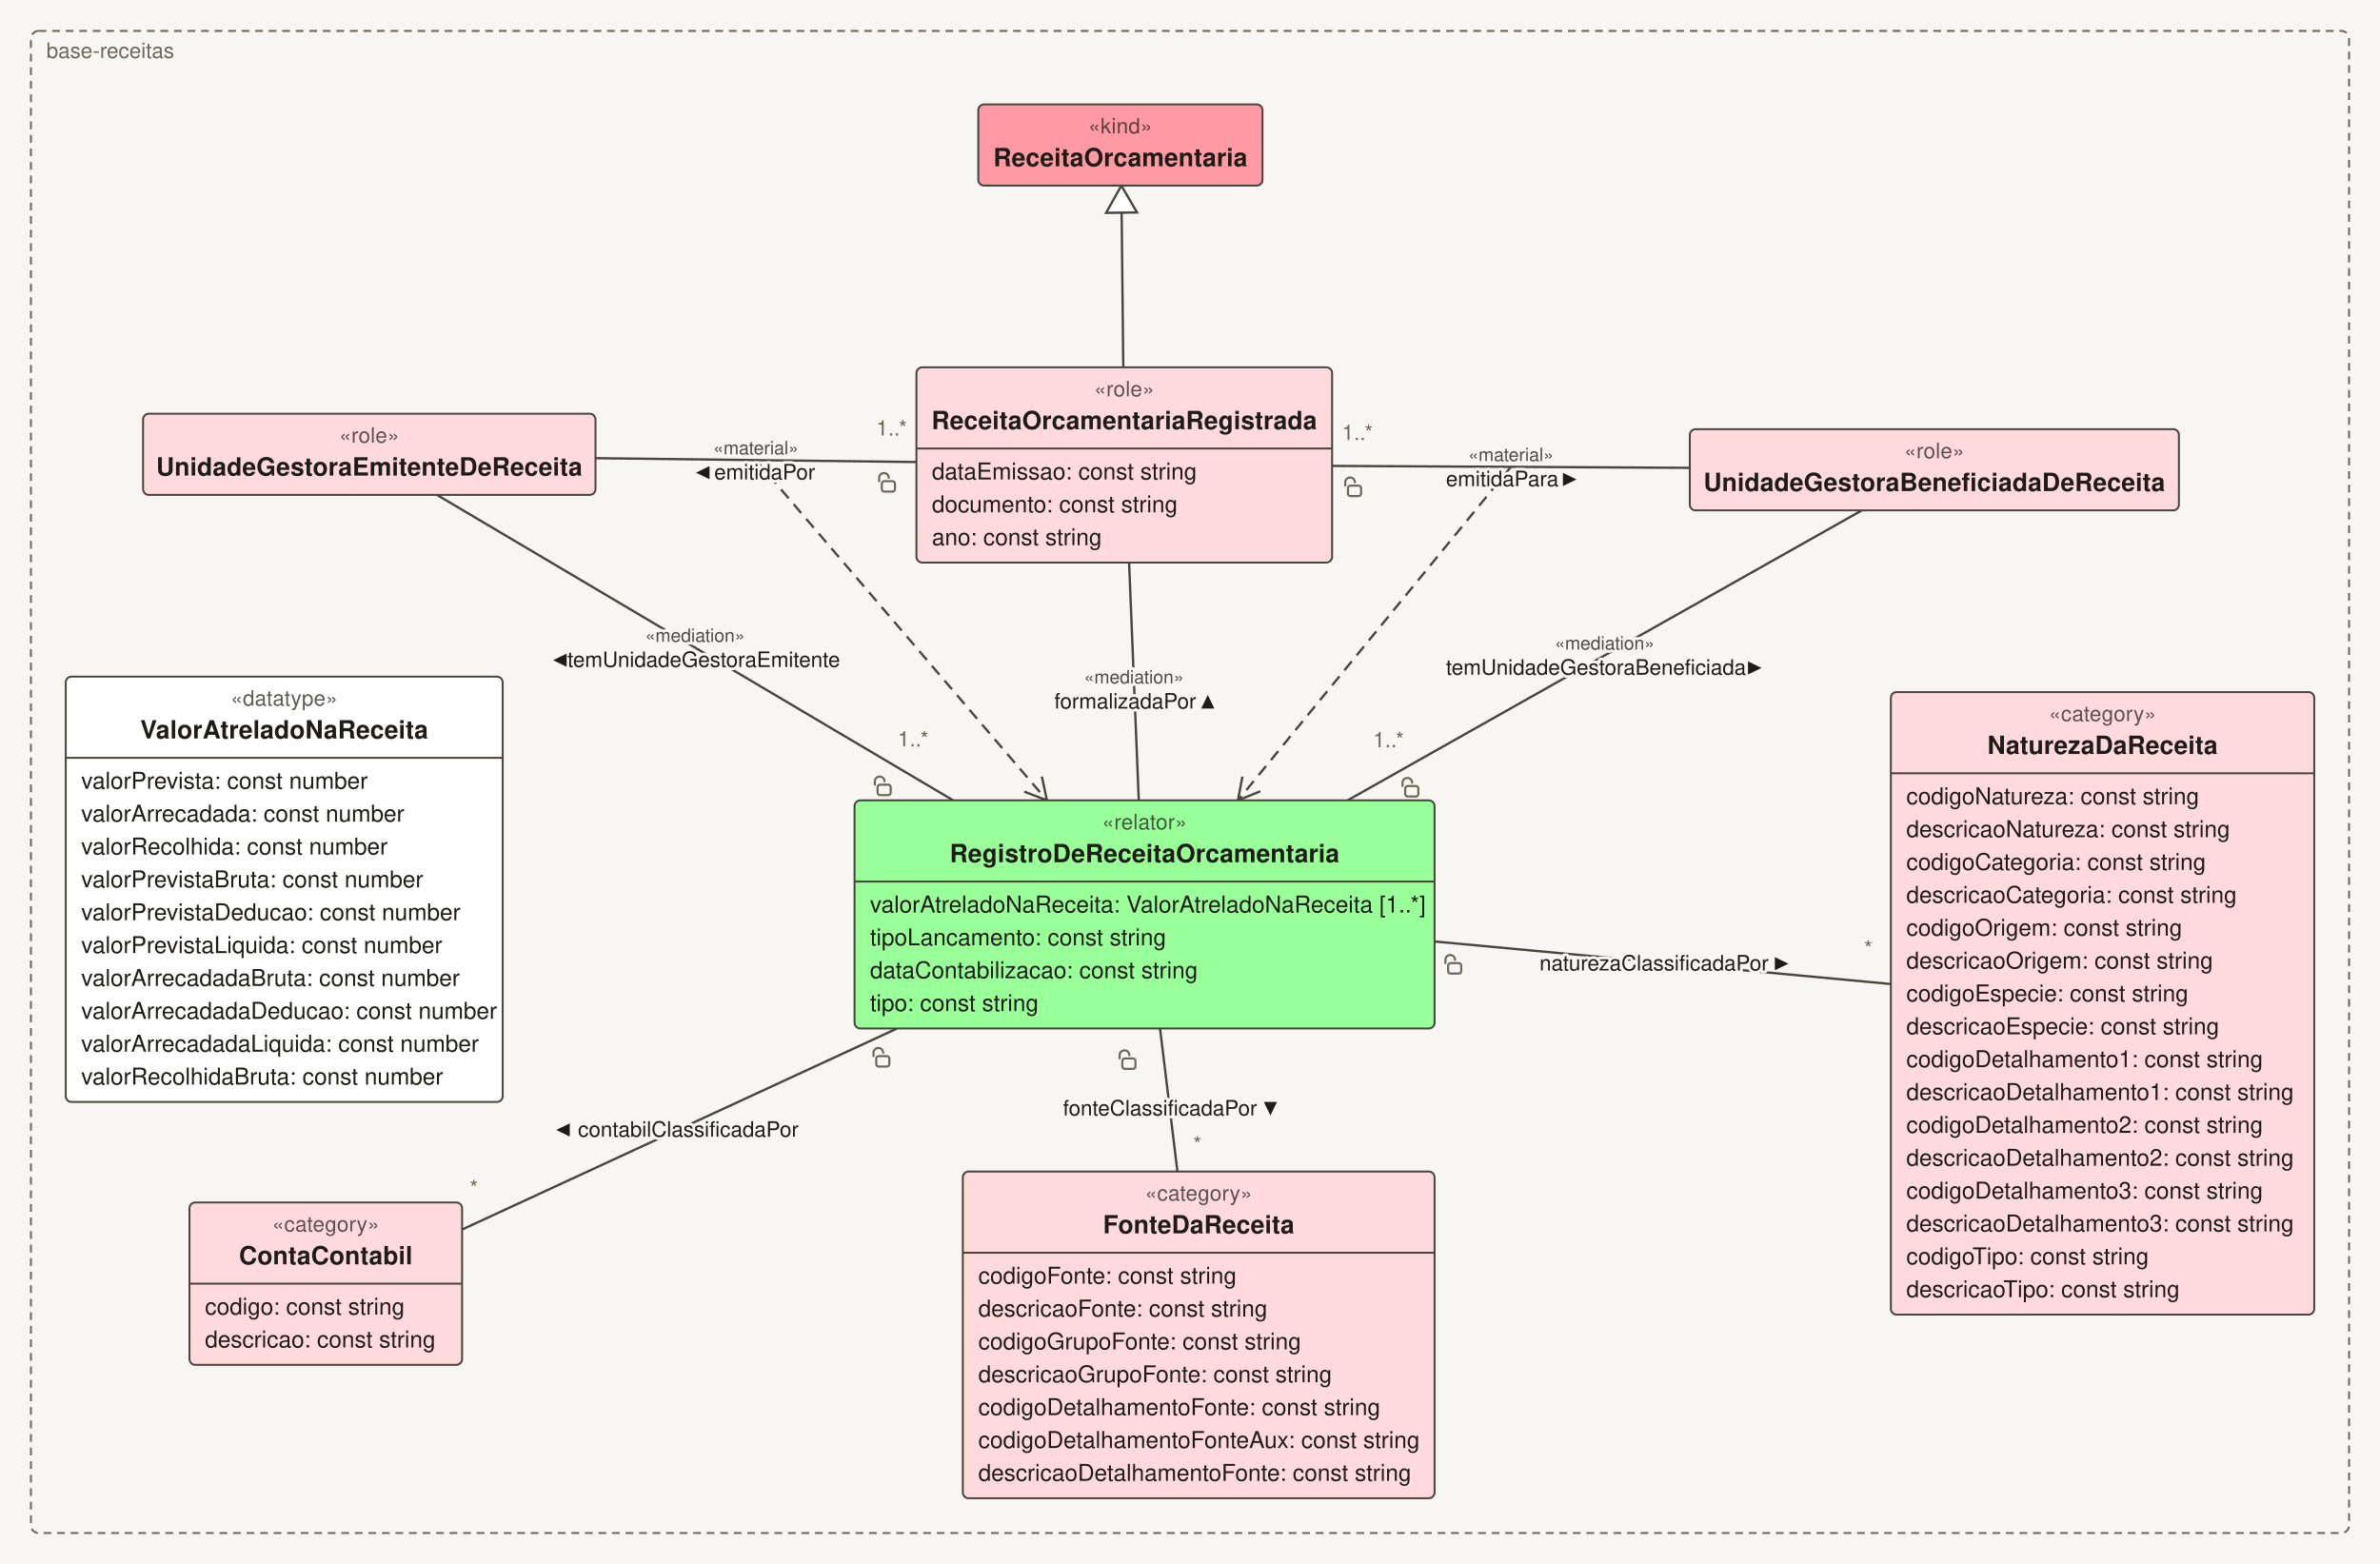
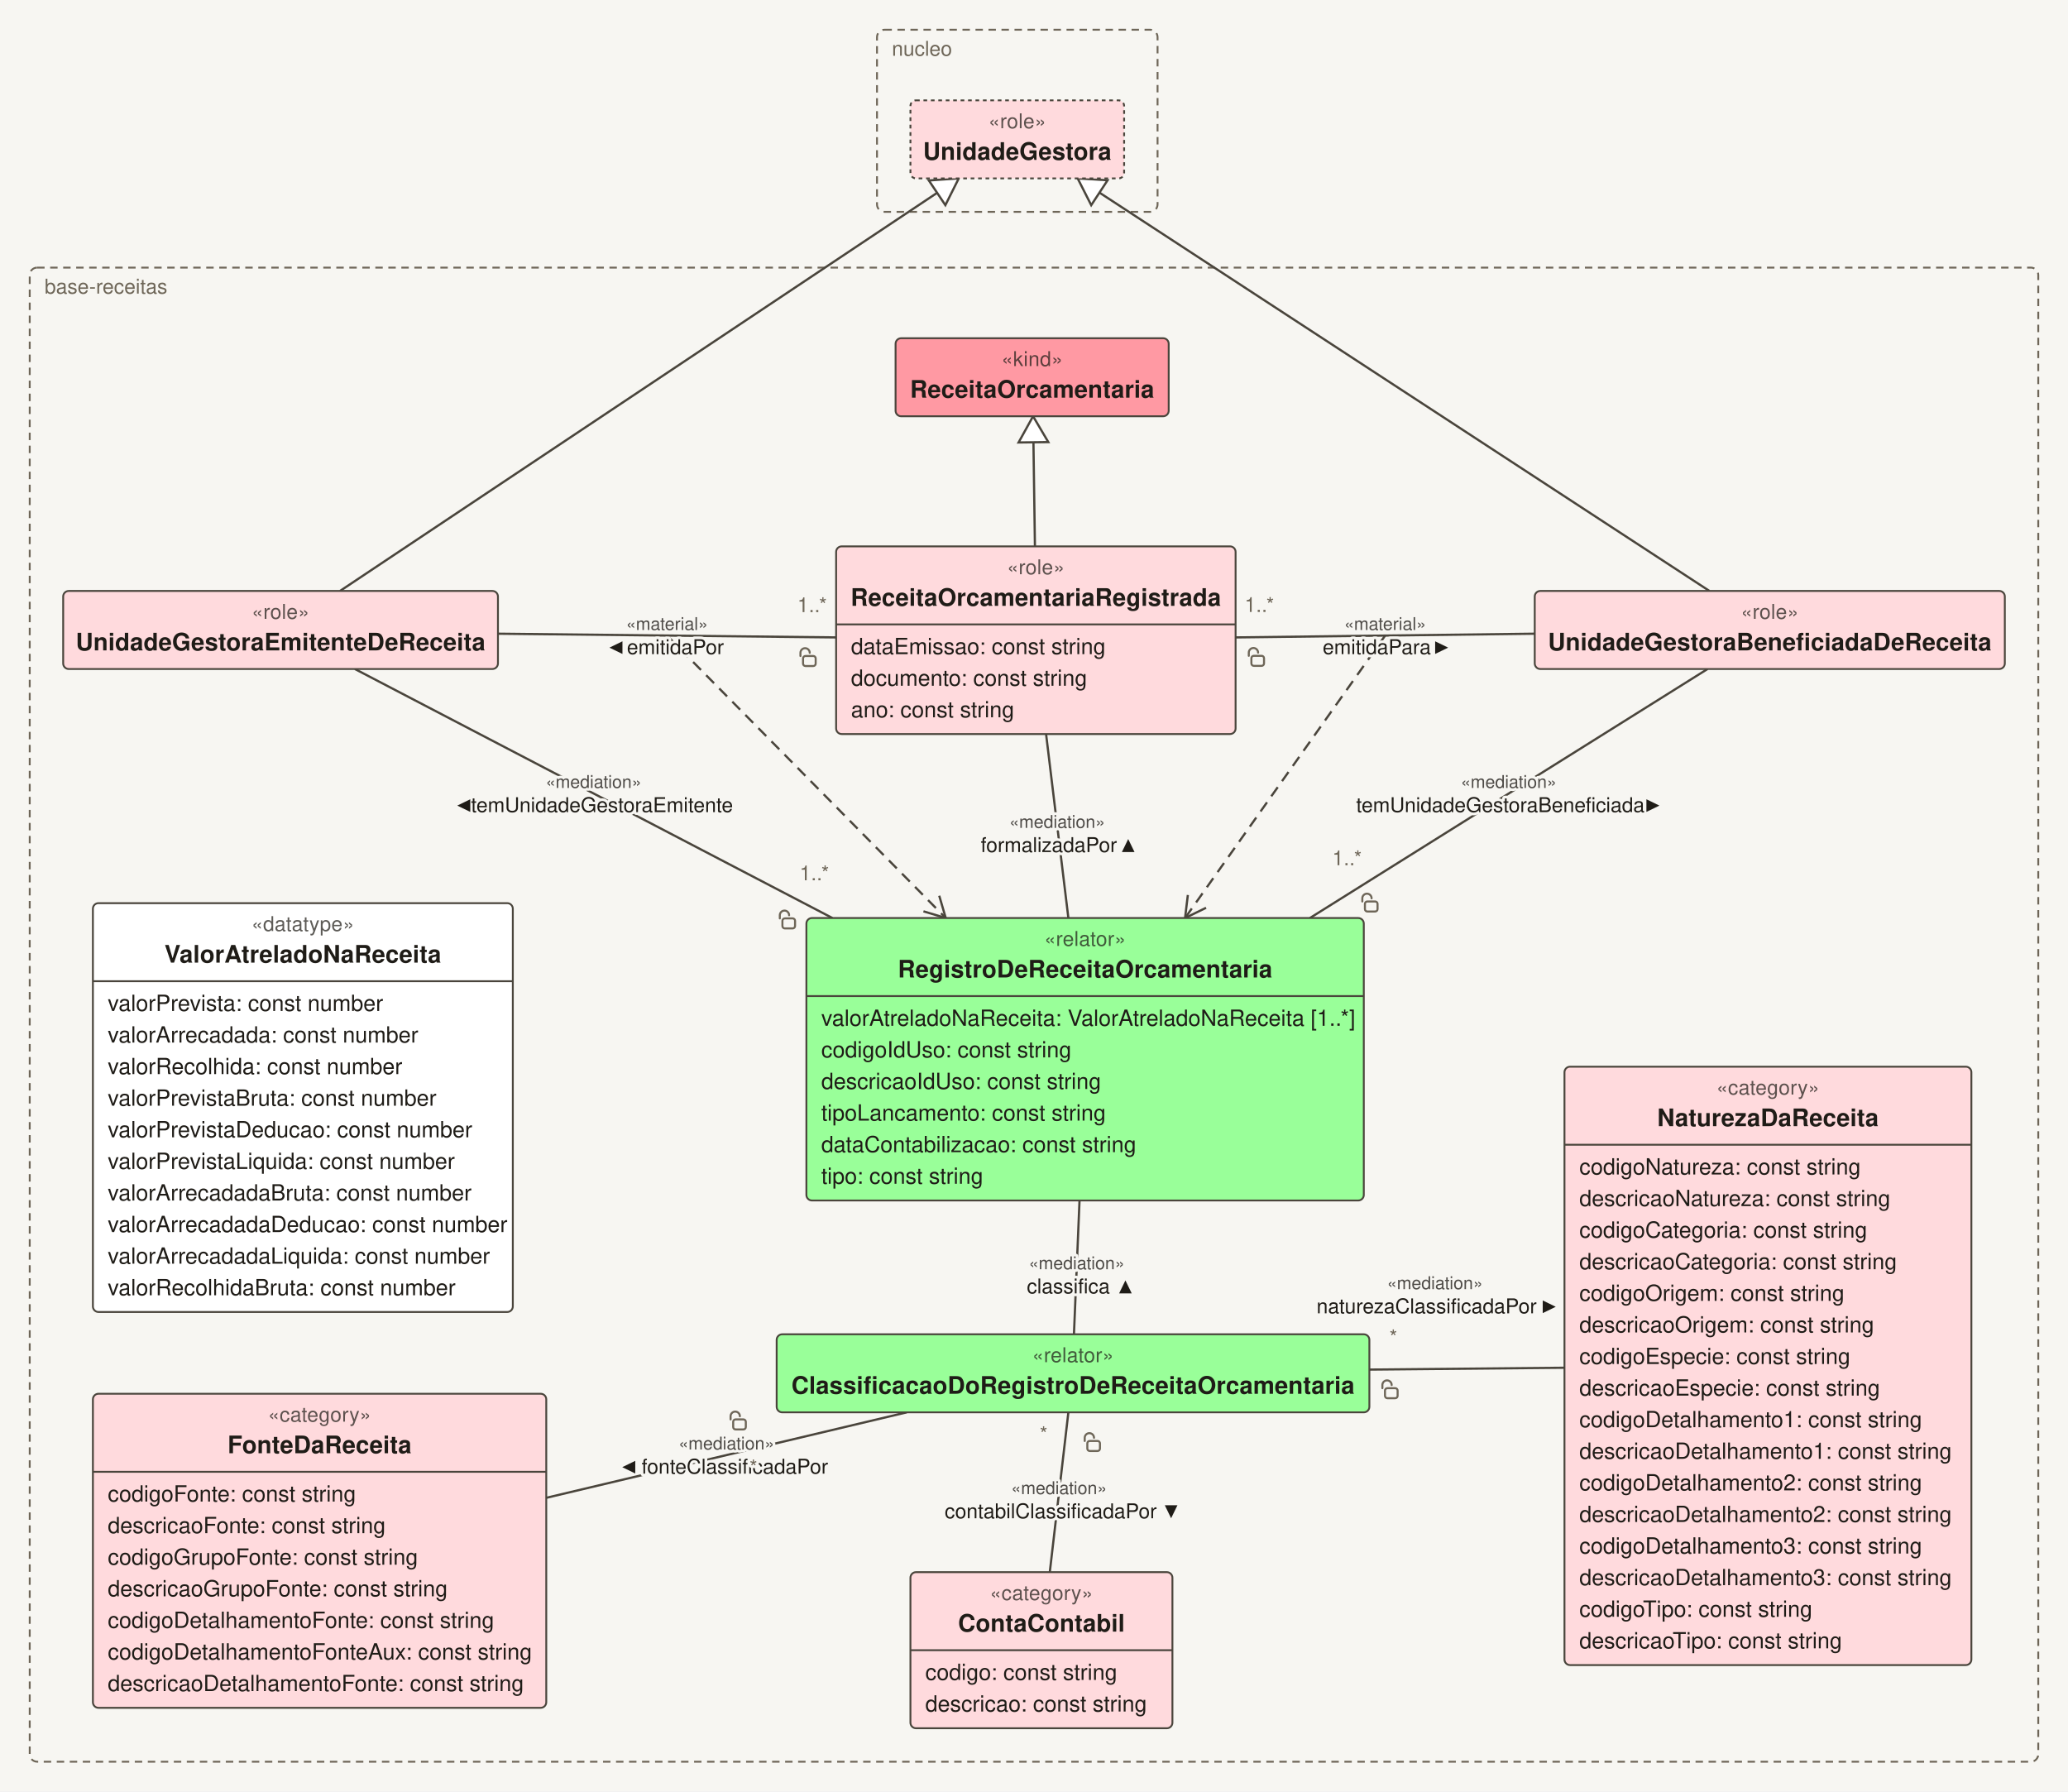
- <svg xmlns="http://www.w3.org/2000/svg" viewBox="1086 394 1231 809" width="1231" height="809">
+ <svg xmlns="http://www.w3.org/2000/svg" viewBox="1126 266 1113 964" width="1113" height="964">
  <style>
/* Everything that is text, before anything specialises it. The label layer sits
   above the boxes and outside every other group, so a rule that reached labels
   through their edge stopped reaching them the day they were lifted out of it --
   and an SVG with no font-family on a text element falls back to a 16px serif.
   Stated once at the top, no layer can lose it again. */
text {
    font-family: "Helvetica Neue", Helvetica, Arial, "Liberation Sans", sans-serif;
    font-stretch: normal;
    font-size: 11px;
    fill: #1f1c17;
    font-variant-numeric: tabular-nums;
}

.tv-node rect { stroke: #4a453c; stroke-width: 1; }
.tv-node text { fill: #1f1c17; }
.tv-name { font-weight: 600; font-size: 13px; letter-spacing: 0.005em; }
.tv-legend text { font-size: 13px; fill: #1f1c17; }
.tv-stereotype { font-size: 11px; fill-opacity: 0.72; letter-spacing: 0.01em; }
.tv-attribute { font-size: 12px; }
.tv-edge path { fill: none; stroke: #4a453c; stroke-width: 1.2; }
.tv-end { fill: #6e6658; }
/* No letter-spacing on a label drawn with a halo: WebKit places letter-spaced
   SVG text glyph by glyph and then draws no halo, so in Safari, and in an
   exported SVG opened in Preview, the line ran through the label and its
   letters came out uneven. Chromium and Firefox never showed it. */
.tv-edge-stereotype { font-size: 9.5px; fill-opacity: 0.78; }
.tv-marker { fill: #ffffff; stroke: #4a453c; stroke-width: 1.2; }
.tv-arrow { fill: none; stroke: #4a453c; stroke-width: 1.2; }
.tv-reading { fill: #1f1c17; stroke: none; }
.tv-lock { fill: none; stroke: #6e6658; stroke-width: 1.1; stroke-linecap: round; }
.tv-lock rect { fill: #f7f6f2; }
.tv-group rect { fill: none; stroke: #6e6658; stroke-dasharray: 4 3; }
.tv-group text { font-size: 11px; fill: #6e6658; }
.tv-ontology rect { fill: none; stroke: #4a453c; stroke-width: 1.2; stroke-dasharray: none; }
.tv-ontology text { font-weight: 600; font-size: 13px; fill: #1f1c17; }
.tv-location { font-size: 12px; fill-opacity: 0.72; }
.tv-selected rect { stroke: #1f5c5c; stroke-width: 2.5; }
/* The second selector is for a leg of a shared tree, which carries its own id
   and so is chosen as itself rather than through a group around it. */
.tv-selected path, path.tv-selected { stroke: #1f5c5c; stroke-width: 2.2; }
.tv-unresolved rect { stroke-dasharray: 5 3; }
.tv-external rect { stroke-dasharray: 2 2; }
</style>
-   <rect x="1086" y="394" width="1231" height="809" fill="#f7f6f2" />
+   <rect x="1126" y="266" width="1113" height="964" fill="#f7f6f2" />
  <g class="tv-group" data-group="pkg:base-receitas">
-     <rect x="1102" y="410" width="1199" height="777" rx="4" />
-     <text x="1110" y="424">base-receitas</text>
+     <rect x="1142" y="410" width="1081" height="804" rx="4" />
+     <text x="1150" y="424">base-receitas</text>
+   </g>
+   <g class="tv-group" data-group="pkg:nucleo">
+     <rect x="1598" y="282" width="151" height="98" rx="4" />
+     <text x="1606" y="296">nucleo</text>
+   </g>
+   <g class="tv-edge" data-edge="gen:base-receitas::UnidadeGestoraEmitenteDeReceita-&gt;nucleo::UnidadeGestora">
+     <path d="M 1309 584 L 1642 362" />
+     <polygon class="tv-marker" points="1642,362 1625.9,363.1 1634.8,376.4" />
+   </g>
+   <g class="tv-edge" data-edge="gen:base-receitas::UnidadeGestoraBeneficiadaDeReceita-&gt;nucleo::UnidadeGestora">
+     <path d="M 2046 584 L 1706 362" />
+     <polygon class="tv-marker" points="1706,362 1713.3,376.4 1722.1,363" />
  </g>
  <g class="tv-edge" data-edge="gen:base-receitas::ReceitaOrcamentariaRegistrada-&gt;base-receitas::ReceitaOrcamentaria">
-     <path d="M 1667 584 L 1666 490" />
-     <polygon class="tv-marker" points="1666,490 1658.1,504.1 1674.1,503.9" />
+     <path d="M 1683 560 L 1682 490" />
+     <polygon class="tv-marker" points="1682,490 1674.2,504.1 1690.2,503.9" />
  </g>
  <g class="tv-edge" data-edge="rel:base-receitas::ReceitaOrcamentariaRegistrada-&gt;base-receitas::UnidadeGestoraBeneficiadaDeReceita:material:emitidaPara">
-     <path d="M 1775 635 L 1960 636" />
+     <path d="M 1791 609 L 1952 607" />
  </g>
  <g class="tv-edge" data-edge="rel:base-receitas::ReceitaOrcamentariaRegistrada-&gt;base-receitas::UnidadeGestoraEmitenteDeReceita:material:emitidaPor">
-     <path d="M 1560 633 L 1394 631" />
+     <path d="M 1576 609 L 1394 607" />
  </g>
  <g class="tv-edge" data-edge="rel:base-receitas::RegistroDeReceitaOrcamentaria-&gt;base-receitas::ReceitaOrcamentariaRegistrada:mediation:formalizadaPor">
-     <path d="M 1675 808 L 1670 685" />
+     <path d="M 1701 760 L 1689 661" />
  </g>
  <g class="tv-edge" data-edge="rel:base-receitas::RegistroDeReceitaOrcamentaria-&gt;base-receitas::UnidadeGestoraEmitenteDeReceita:mediation:temUnidadeGestoraEmitente">
-     <path d="M 1579 808 L 1312 650" />
+     <path d="M 1574 760 L 1317 626" />
  </g>
  <g class="tv-edge" data-edge="rel:base-receitas::RegistroDeReceitaOrcamentaria-&gt;base-receitas::UnidadeGestoraBeneficiadaDeReceita:mediation:temUnidadeGestoraBeneficiada">
-     <path d="M 1783 808 L 2049 658" />
-   </g>
-   <g class="tv-edge" data-edge="rel:base-receitas::RegistroDeReceitaOrcamentaria-&gt;base-receitas::NaturezaDaReceita::naturezaClassificadaPor">
-     <path d="M 1828 881 L 2064 903" />
-   </g>
-   <g class="tv-edge" data-edge="rel:base-receitas::RegistroDeReceitaOrcamentaria-&gt;base-receitas::FonteDaReceita::fonteClassificadaPor">
-     <path d="M 1686 926 L 1695 1000" />
-   </g>
-   <g class="tv-edge" data-edge="rel:base-receitas::RegistroDeReceitaOrcamentaria-&gt;base-receitas::ContaContabil::contabilClassificadaPor">
-     <path d="M 1550 926 L 1325 1030" />
+     <path d="M 1831 760 L 2045 626" />
+   </g>
+   <g class="tv-edge" data-edge="rel:base-receitas::ClassificacaoDoRegistroDeReceitaOrcamentaria-&gt;base-receitas::RegistroDeReceitaOrcamentaria:mediation:classifica">
+     <path d="M 1704 984 L 1707 912" />
+   </g>
+   <g class="tv-edge" data-edge="rel:base-receitas::ClassificacaoDoRegistroDeReceitaOrcamentaria-&gt;base-receitas::NaturezaDaReceita:mediation:naturezaClassificadaPor">
+     <path d="M 1863 1003 L 1968 1002" />
+   </g>
+   <g class="tv-edge" data-edge="rel:base-receitas::ClassificacaoDoRegistroDeReceitaOrcamentaria-&gt;base-receitas::FonteDaReceita:mediation:fonteClassificadaPor">
+     <path d="M 1614 1026 L 1420 1072" />
+   </g>
+   <g class="tv-edge" data-edge="rel:base-receitas::ClassificacaoDoRegistroDeReceitaOrcamentaria-&gt;base-receitas::ContaContabil:mediation:contabilClassificadaPor">
+     <path d="M 1701 1026 L 1691 1112" />
  </g>
  <g class="tv-edge tv-derivation" data-derivation="rel:base-receitas::ReceitaOrcamentariaRegistrada-&gt;base-receitas::UnidadeGestoraBeneficiadaDeReceita:material:emitidaPara" data-supplier="base-receitas::RegistroDeReceitaOrcamentaria">
-     <path d="M 1867.5 635.5 L 1726.3 808" stroke-dasharray="6 4" />
-     <path class="tv-arrow" d="M 1737.9 803.3 L 1726.3 808 L 1728.6 795.7" />
+     <path d="M 1871.5 608 L 1763.8 760" stroke-dasharray="6 4" />
+     <path class="tv-arrow" d="M 1775.1 754.5 L 1763.8 760 L 1765.3 747.6" />
  </g>
  <g class="tv-edge tv-derivation" data-derivation="rel:base-receitas::ReceitaOrcamentariaRegistrada-&gt;base-receitas::UnidadeGestoraEmitenteDeReceita:material:emitidaPor" data-supplier="base-receitas::RegistroDeReceitaOrcamentaria">
-     <path d="M 1477 632 L 1627.5 808" stroke-dasharray="6 4" />
-     <path class="tv-arrow" d="M 1624.9 795.7 L 1627.5 808 L 1615.8 803.5" />
+     <path d="M 1485 608 L 1635 760" stroke-dasharray="6 4" />
+     <path class="tv-arrow" d="M 1631.5 748 L 1635 760 L 1623 756.4" />
  </g>
  <g class="tv-node" data-node="base-receitas::NaturezaDaReceita">
-     <rect x="2064" y="752" width="219" height="322" rx="3" fill="#FFDADD" />
-     <text class="tv-stereotype" x="2173.5" y="767" text-anchor="middle">«category»</text>
-     <text class="tv-name" x="2173.5" y="784" text-anchor="middle">NaturezaDaReceita</text>
-     <line x1="2064" y1="794" x2="2283" y2="794" stroke="#4a453c" stroke-width="1" />
-     <text class="tv-attribute" x="2072" y="810">codigoNatureza: const string</text>
-     <text class="tv-attribute" x="2072" y="827">descricaoNatureza: const string</text>
-     <text class="tv-attribute" x="2072" y="844">codigoCategoria: const string</text>
-     <text class="tv-attribute" x="2072" y="861">descricaoCategoria: const string</text>
-     <text class="tv-attribute" x="2072" y="878">codigoOrigem: const string</text>
-     <text class="tv-attribute" x="2072" y="895">descricaoOrigem: const string</text>
-     <text class="tv-attribute" x="2072" y="912">codigoEspecie: const string</text>
-     <text class="tv-attribute" x="2072" y="929">descricaoEspecie: const string</text>
-     <text class="tv-attribute" x="2072" y="946">codigoDetalhamento1: const string</text>
-     <text class="tv-attribute" x="2072" y="963">descricaoDetalhamento1: const string</text>
-     <text class="tv-attribute" x="2072" y="980">codigoDetalhamento2: const string</text>
-     <text class="tv-attribute" x="2072" y="997">descricaoDetalhamento2: const string</text>
-     <text class="tv-attribute" x="2072" y="1014">codigoDetalhamento3: const string</text>
-     <text class="tv-attribute" x="2072" y="1031">descricaoDetalhamento3: const string</text>
-     <text class="tv-attribute" x="2072" y="1048">codigoTipo: const string</text>
-     <text class="tv-attribute" x="2072" y="1065">descricaoTipo: const string</text>
+     <rect x="1968" y="840" width="219" height="322" rx="3" fill="#FFDADD" />
+     <text class="tv-stereotype" x="2077.5" y="855" text-anchor="middle">«category»</text>
+     <text class="tv-name" x="2077.5" y="872" text-anchor="middle">NaturezaDaReceita</text>
+     <line x1="1968" y1="882" x2="2187" y2="882" stroke="#4a453c" stroke-width="1" />
+     <text class="tv-attribute" x="1976" y="898">codigoNatureza: const string</text>
+     <text class="tv-attribute" x="1976" y="915">descricaoNatureza: const string</text>
+     <text class="tv-attribute" x="1976" y="932">codigoCategoria: const string</text>
+     <text class="tv-attribute" x="1976" y="949">descricaoCategoria: const string</text>
+     <text class="tv-attribute" x="1976" y="966">codigoOrigem: const string</text>
+     <text class="tv-attribute" x="1976" y="983">descricaoOrigem: const string</text>
+     <text class="tv-attribute" x="1976" y="1000">codigoEspecie: const string</text>
+     <text class="tv-attribute" x="1976" y="1017">descricaoEspecie: const string</text>
+     <text class="tv-attribute" x="1976" y="1034">codigoDetalhamento1: const string</text>
+     <text class="tv-attribute" x="1976" y="1051">descricaoDetalhamento1: const string</text>
+     <text class="tv-attribute" x="1976" y="1068">codigoDetalhamento2: const string</text>
+     <text class="tv-attribute" x="1976" y="1085">descricaoDetalhamento2: const string</text>
+     <text class="tv-attribute" x="1976" y="1102">codigoDetalhamento3: const string</text>
+     <text class="tv-attribute" x="1976" y="1119">descricaoDetalhamento3: const string</text>
+     <text class="tv-attribute" x="1976" y="1136">codigoTipo: const string</text>
+     <text class="tv-attribute" x="1976" y="1153">descricaoTipo: const string</text>
  </g>
  <g class="tv-node" data-node="base-receitas::FonteDaReceita">
-     <rect x="1584" y="1000" width="244" height="169" rx="3" fill="#FFDADD" />
-     <text class="tv-stereotype" x="1706" y="1015" text-anchor="middle">«category»</text>
-     <text class="tv-name" x="1706" y="1032" text-anchor="middle">FonteDaReceita</text>
-     <line x1="1584" y1="1042" x2="1828" y2="1042" stroke="#4a453c" stroke-width="1" />
-     <text class="tv-attribute" x="1592" y="1058">codigoFonte: const string</text>
-     <text class="tv-attribute" x="1592" y="1075">descricaoFonte: const string</text>
-     <text class="tv-attribute" x="1592" y="1092">codigoGrupoFonte: const string</text>
-     <text class="tv-attribute" x="1592" y="1109">descricaoGrupoFonte: const string</text>
-     <text class="tv-attribute" x="1592" y="1126">codigoDetalhamentoFonte: const string</text>
-     <text class="tv-attribute" x="1592" y="1143">codigoDetalhamentoFonteAux: const string</text>
-     <text class="tv-attribute" x="1592" y="1160">descricaoDetalhamentoFonte: const string</text>
+     <rect x="1176" y="1016" width="244" height="169" rx="3" fill="#FFDADD" />
+     <text class="tv-stereotype" x="1298" y="1031" text-anchor="middle">«category»</text>
+     <text class="tv-name" x="1298" y="1048" text-anchor="middle">FonteDaReceita</text>
+     <line x1="1176" y1="1058" x2="1420" y2="1058" stroke="#4a453c" stroke-width="1" />
+     <text class="tv-attribute" x="1184" y="1074">codigoFonte: const string</text>
+     <text class="tv-attribute" x="1184" y="1091">descricaoFonte: const string</text>
+     <text class="tv-attribute" x="1184" y="1108">codigoGrupoFonte: const string</text>
+     <text class="tv-attribute" x="1184" y="1125">descricaoGrupoFonte: const string</text>
+     <text class="tv-attribute" x="1184" y="1142">codigoDetalhamentoFonte: const string</text>
+     <text class="tv-attribute" x="1184" y="1159">codigoDetalhamentoFonteAux: const string</text>
+     <text class="tv-attribute" x="1184" y="1176">descricaoDetalhamentoFonte: const string</text>
  </g>
  <g class="tv-node" data-node="base-receitas::ContaContabil">
-     <rect x="1184" y="1016" width="141" height="84" rx="3" fill="#FFDADD" />
-     <text class="tv-stereotype" x="1254.5" y="1031" text-anchor="middle">«category»</text>
-     <text class="tv-name" x="1254.5" y="1048" text-anchor="middle">ContaContabil</text>
-     <line x1="1184" y1="1058" x2="1325" y2="1058" stroke="#4a453c" stroke-width="1" />
-     <text class="tv-attribute" x="1192" y="1074">codigo: const string</text>
-     <text class="tv-attribute" x="1192" y="1091">descricao: const string</text>
+     <rect x="1616" y="1112" width="141" height="84" rx="3" fill="#FFDADD" />
+     <text class="tv-stereotype" x="1686.5" y="1127" text-anchor="middle">«category»</text>
+     <text class="tv-name" x="1686.5" y="1144" text-anchor="middle">ContaContabil</text>
+     <line x1="1616" y1="1154" x2="1757" y2="1154" stroke="#4a453c" stroke-width="1" />
+     <text class="tv-attribute" x="1624" y="1170">codigo: const string</text>
+     <text class="tv-attribute" x="1624" y="1187">descricao: const string</text>
  </g>
  <g class="tv-node" data-node="base-receitas::UnidadeGestoraEmitenteDeReceita">
-     <rect x="1160" y="608" width="234" height="42" rx="3" fill="#FFDADD" />
-     <text class="tv-stereotype" x="1277" y="623" text-anchor="middle">«role»</text>
-     <text class="tv-name" x="1277" y="640" text-anchor="middle">UnidadeGestoraEmitenteDeReceita</text>
+     <rect x="1160" y="584" width="234" height="42" rx="3" fill="#FFDADD" />
+     <text class="tv-stereotype" x="1277" y="599" text-anchor="middle">«role»</text>
+     <text class="tv-name" x="1277" y="616" text-anchor="middle">UnidadeGestoraEmitenteDeReceita</text>
+   </g>
+   <g class="tv-node tv-external" data-node="nucleo::UnidadeGestora">
+     <rect x="1616" y="320" width="115" height="42" rx="3" fill="#FFDADD" />
+     <text class="tv-stereotype" x="1673.5" y="335" text-anchor="middle">«role»</text>
+     <text class="tv-name" x="1673.5" y="352" text-anchor="middle">UnidadeGestora</text>
  </g>
  <g class="tv-node" data-node="base-receitas::UnidadeGestoraBeneficiadaDeReceita">
-     <rect x="1960" y="616" width="253" height="42" rx="3" fill="#FFDADD" />
-     <text class="tv-stereotype" x="2086.5" y="631" text-anchor="middle">«role»</text>
-     <text class="tv-name" x="2086.5" y="648" text-anchor="middle">UnidadeGestoraBeneficiadaDeReceita</text>
+     <rect x="1952" y="584" width="253" height="42" rx="3" fill="#FFDADD" />
+     <text class="tv-stereotype" x="2078.5" y="599" text-anchor="middle">«role»</text>
+     <text class="tv-name" x="2078.5" y="616" text-anchor="middle">UnidadeGestoraBeneficiadaDeReceita</text>
  </g>
  <g class="tv-node" data-node="base-receitas::ReceitaOrcamentaria">
-     <rect x="1592" y="448" width="147" height="42" rx="3" fill="#FF99A3" />
-     <text class="tv-stereotype" x="1665.5" y="463" text-anchor="middle">«kind»</text>
-     <text class="tv-name" x="1665.5" y="480" text-anchor="middle">ReceitaOrcamentaria</text>
+     <rect x="1608" y="448" width="147" height="42" rx="3" fill="#FF99A3" />
+     <text class="tv-stereotype" x="1681.5" y="463" text-anchor="middle">«kind»</text>
+     <text class="tv-name" x="1681.5" y="480" text-anchor="middle">ReceitaOrcamentaria</text>
  </g>
  <g class="tv-node" data-node="base-receitas::ReceitaOrcamentariaRegistrada">
-     <rect x="1560" y="584" width="215" height="101" rx="3" fill="#FFDADD" />
-     <text class="tv-stereotype" x="1667.5" y="599" text-anchor="middle">«role»</text>
-     <text class="tv-name" x="1667.5" y="616" text-anchor="middle">ReceitaOrcamentariaRegistrada</text>
-     <line x1="1560" y1="626" x2="1775" y2="626" stroke="#4a453c" stroke-width="1" />
-     <text class="tv-attribute" x="1568" y="642">dataEmissao: const string</text>
-     <text class="tv-attribute" x="1568" y="659">documento: const string</text>
-     <text class="tv-attribute" x="1568" y="676">ano: const string</text>
+     <rect x="1576" y="560" width="215" height="101" rx="3" fill="#FFDADD" />
+     <text class="tv-stereotype" x="1683.5" y="575" text-anchor="middle">«role»</text>
+     <text class="tv-name" x="1683.5" y="592" text-anchor="middle">ReceitaOrcamentariaRegistrada</text>
+     <line x1="1576" y1="602" x2="1791" y2="602" stroke="#4a453c" stroke-width="1" />
+     <text class="tv-attribute" x="1584" y="618">dataEmissao: const string</text>
+     <text class="tv-attribute" x="1584" y="635">documento: const string</text>
+     <text class="tv-attribute" x="1584" y="652">ano: const string</text>
  </g>
  <g class="tv-node" data-node="base-receitas::ValorAtreladoNaReceita">
-     <rect x="1120" y="744" width="226" height="220" rx="3" fill="#FFFFFF" />
-     <text class="tv-stereotype" x="1233" y="759" text-anchor="middle">«datatype»</text>
-     <text class="tv-name" x="1233" y="776" text-anchor="middle">ValorAtreladoNaReceita</text>
-     <line x1="1120" y1="786" x2="1346" y2="786" stroke="#4a453c" stroke-width="1" />
-     <text class="tv-attribute" x="1128" y="802">valorPrevista: const number</text>
-     <text class="tv-attribute" x="1128" y="819">valorArrecadada: const number</text>
-     <text class="tv-attribute" x="1128" y="836">valorRecolhida: const number</text>
-     <text class="tv-attribute" x="1128" y="853">valorPrevistaBruta: const number</text>
-     <text class="tv-attribute" x="1128" y="870">valorPrevistaDeducao: const number</text>
-     <text class="tv-attribute" x="1128" y="887">valorPrevistaLiquida: const number</text>
-     <text class="tv-attribute" x="1128" y="904">valorArrecadadaBruta: const number</text>
-     <text class="tv-attribute" x="1128" y="921">valorArrecadadaDeducao: const number</text>
-     <text class="tv-attribute" x="1128" y="938">valorArrecadadaLiquida: const number</text>
-     <text class="tv-attribute" x="1128" y="955">valorRecolhidaBruta: const number</text>
+     <rect x="1176" y="752" width="226" height="220" rx="3" fill="#FFFFFF" />
+     <text class="tv-stereotype" x="1289" y="767" text-anchor="middle">«datatype»</text>
+     <text class="tv-name" x="1289" y="784" text-anchor="middle">ValorAtreladoNaReceita</text>
+     <line x1="1176" y1="794" x2="1402" y2="794" stroke="#4a453c" stroke-width="1" />
+     <text class="tv-attribute" x="1184" y="810">valorPrevista: const number</text>
+     <text class="tv-attribute" x="1184" y="827">valorArrecadada: const number</text>
+     <text class="tv-attribute" x="1184" y="844">valorRecolhida: const number</text>
+     <text class="tv-attribute" x="1184" y="861">valorPrevistaBruta: const number</text>
+     <text class="tv-attribute" x="1184" y="878">valorPrevistaDeducao: const number</text>
+     <text class="tv-attribute" x="1184" y="895">valorPrevistaLiquida: const number</text>
+     <text class="tv-attribute" x="1184" y="912">valorArrecadadaBruta: const number</text>
+     <text class="tv-attribute" x="1184" y="929">valorArrecadadaDeducao: const number</text>
+     <text class="tv-attribute" x="1184" y="946">valorArrecadadaLiquida: const number</text>
+     <text class="tv-attribute" x="1184" y="963">valorRecolhidaBruta: const number</text>
  </g>
  <g class="tv-node" data-node="base-receitas::RegistroDeReceitaOrcamentaria">
-     <rect x="1528" y="808" width="300" height="118" rx="3" fill="#99FF99" />
-     <text class="tv-stereotype" x="1678" y="823" text-anchor="middle">«relator»</text>
-     <text class="tv-name" x="1678" y="840" text-anchor="middle">RegistroDeReceitaOrcamentaria</text>
-     <line x1="1528" y1="850" x2="1828" y2="850" stroke="#4a453c" stroke-width="1" />
-     <text class="tv-attribute" x="1536" y="866">valorAtreladoNaReceita: ValorAtreladoNaReceita [1..*]</text>
-     <text class="tv-attribute" x="1536" y="883">tipoLancamento: const string</text>
-     <text class="tv-attribute" x="1536" y="900">dataContabilizacao: const string</text>
-     <text class="tv-attribute" x="1536" y="917">tipo: const string</text>
+     <rect x="1560" y="760" width="300" height="152" rx="3" fill="#99FF99" />
+     <text class="tv-stereotype" x="1710" y="775" text-anchor="middle">«relator»</text>
+     <text class="tv-name" x="1710" y="792" text-anchor="middle">RegistroDeReceitaOrcamentaria</text>
+     <line x1="1560" y1="802" x2="1860" y2="802" stroke="#4a453c" stroke-width="1" />
+     <text class="tv-attribute" x="1568" y="818">valorAtreladoNaReceita: ValorAtreladoNaReceita [1..*]</text>
+     <text class="tv-attribute" x="1568" y="835">codigoIdUso: const string</text>
+     <text class="tv-attribute" x="1568" y="852">descricaoIdUso: const string</text>
+     <text class="tv-attribute" x="1568" y="869">tipoLancamento: const string</text>
+     <text class="tv-attribute" x="1568" y="886">dataContabilizacao: const string</text>
+     <text class="tv-attribute" x="1568" y="903">tipo: const string</text>
+   </g>
+   <g class="tv-node" data-node="base-receitas::ClassificacaoDoRegistroDeReceitaOrcamentaria">
+     <rect x="1544" y="984" width="319" height="42" rx="3" fill="#99FF99" />
+     <text class="tv-stereotype" x="1703.5" y="999" text-anchor="middle">«relator»</text>
+     <text class="tv-name" x="1703.5" y="1016" text-anchor="middle">ClassificacaoDoRegistroDeReceitaOrcamentaria</text>
  </g>
  <g class="tv-labels">
-     <text class="tv-edge-stereotype" data-for="rel:base-receitas::RegistroDeReceitaOrcamentaria-&gt;base-receitas::UnidadeGestoraBeneficiadaDeReceita:mediation:temUnidadeGestoraBeneficiada" x="1916" y="730" text-anchor="middle" paint-order="stroke" stroke="#f7f6f2" stroke-width="3" stroke-linejoin="round">«mediation»</text>
-     <text data-for="rel:base-receitas::RegistroDeReceitaOrcamentaria-&gt;base-receitas::UnidadeGestoraBeneficiadaDeReceita:mediation:temUnidadeGestoraBeneficiada" x="1911.5" y="743" text-anchor="middle" paint-order="stroke" stroke="#f7f6f2" stroke-width="3" stroke-linejoin="round">temUnidadeGestoraBeneficiada</text>
-     <polygon class="tv-reading" points="1997.1,739.5 1990.1,742.9 1990.1,736.1" />
-     <text class="tv-end" data-for="rel:base-receitas::RegistroDeReceitaOrcamentaria-&gt;base-receitas::UnidadeGestoraBeneficiadaDeReceita:mediation:temUnidadeGestoraBeneficiada" x="1804.2" y="780.5" text-anchor="middle" paint-order="stroke" stroke="#f7f6f2" stroke-width="3" stroke-linejoin="round">1..*</text>
-     <g class="tv-lock" data-for="rel:base-receitas::RegistroDeReceitaOrcamentaria-&gt;base-receitas::UnidadeGestoraBeneficiadaDeReceita:mediation:temUnidadeGestoraBeneficiada" transform="translate(1810, 796)" aria-label="not const">
-       <path d="M 1.4 4.6 V 2.9 a 2.5 2.5 0 0 1 5 0" />
-       <rect x="2.8" y="4.6" width="6.8" height="5.4" rx="1.3" stroke="#6e6658" />
-     </g>
-     <text class="tv-edge-stereotype" data-for="rel:base-receitas::RegistroDeReceitaOrcamentaria-&gt;base-receitas::UnidadeGestoraEmitenteDeReceita:mediation:temUnidadeGestoraEmitente" x="1445.5" y="726" text-anchor="middle" paint-order="stroke" stroke="#f7f6f2" stroke-width="3" stroke-linejoin="round">«mediation»</text>
-     <text data-for="rel:base-receitas::RegistroDeReceitaOrcamentaria-&gt;base-receitas::UnidadeGestoraEmitenteDeReceita:mediation:temUnidadeGestoraEmitente" x="1450" y="739" text-anchor="middle" paint-order="stroke" stroke="#f7f6f2" stroke-width="3" stroke-linejoin="round">temUnidadeGestoraEmitente</text>
-     <polygon class="tv-reading" points="1372.1,735.5 1379.1,732.1 1379.1,738.9" />
-     <text class="tv-end" data-for="rel:base-receitas::RegistroDeReceitaOrcamentaria-&gt;base-receitas::UnidadeGestoraEmitenteDeReceita:mediation:temUnidadeGestoraEmitente" x="1558.3" y="780.1" text-anchor="middle" paint-order="stroke" stroke="#f7f6f2" stroke-width="3" stroke-linejoin="round">1..*</text>
-     <g class="tv-lock" data-for="rel:base-receitas::RegistroDeReceitaOrcamentaria-&gt;base-receitas::UnidadeGestoraEmitenteDeReceita:mediation:temUnidadeGestoraEmitente" transform="translate(1537.1, 795.3)" aria-label="not const">
-       <path d="M 1.4 4.6 V 2.9 a 2.5 2.5 0 0 1 5 0" />
-       <rect x="2.8" y="4.6" width="6.8" height="5.4" rx="1.3" stroke="#6e6658" />
-     </g>
-     <text data-for="rel:base-receitas::RegistroDeReceitaOrcamentaria-&gt;base-receitas::NaturezaDaReceita::naturezaClassificadaPor" x="1941.5" y="896" text-anchor="middle" paint-order="stroke" stroke="#f7f6f2" stroke-width="3" stroke-linejoin="round">naturezaClassificadaPor</text>
-     <polygon class="tv-reading" points="2011,892.5 2004,895.9 2004,889.1" />
-     <g class="tv-lock" data-for="rel:base-receitas::RegistroDeReceitaOrcamentaria-&gt;base-receitas::NaturezaDaReceita::naturezaClassificadaPor" transform="translate(1832.2, 887.6)" aria-label="not const">
-       <path d="M 1.4 4.6 V 2.9 a 2.5 2.5 0 0 1 5 0" />
-       <rect x="2.8" y="4.6" width="6.8" height="5.4" rx="1.3" stroke="#6e6658" />
-     </g>
-     <text class="tv-end" data-for="rel:base-receitas::RegistroDeReceitaOrcamentaria-&gt;base-receitas::NaturezaDaReceita::naturezaClassificadaPor" x="2052.3" y="888.4" text-anchor="middle" paint-order="stroke" stroke="#f7f6f2" stroke-width="3" stroke-linejoin="round">*</text>
-     <text data-for="rel:base-receitas::RegistroDeReceitaOrcamentaria-&gt;base-receitas::ContaContabil::contabilClassificadaPor" x="1442" y="982" text-anchor="middle" paint-order="stroke" stroke="#f7f6f2" stroke-width="3" stroke-linejoin="round">contabilClassificadaPor</text>
-     <polygon class="tv-reading" points="1373.7,978.5 1380.7,975.1 1380.7,981.9" />
-     <g class="tv-lock" data-for="rel:base-receitas::RegistroDeReceitaOrcamentaria-&gt;base-receitas::ContaContabil::contabilClassificadaPor" transform="translate(1536.4, 935.7)" aria-label="not const">
-       <path d="M 1.4 4.6 V 2.9 a 2.5 2.5 0 0 1 5 0" />
-       <rect x="2.8" y="4.6" width="6.8" height="5.4" rx="1.3" stroke="#6e6658" />
-     </g>
-     <text class="tv-end" data-for="rel:base-receitas::RegistroDeReceitaOrcamentaria-&gt;base-receitas::ContaContabil::contabilClassificadaPor" x="1331.1" y="1012.3" text-anchor="middle" paint-order="stroke" stroke="#f7f6f2" stroke-width="3" stroke-linejoin="round">*</text>
-     <text data-for="rel:base-receitas::RegistroDeReceitaOrcamentaria-&gt;base-receitas::FonteDaReceita::fonteClassificadaPor" x="1686" y="971" text-anchor="middle" paint-order="stroke" stroke="#f7f6f2" stroke-width="3" stroke-linejoin="round">fonteClassificadaPor</text>
-     <polygon class="tv-reading" points="1743.1,971 1739.7,964 1746.5,964" />
-     <g class="tv-lock" data-for="rel:base-receitas::RegistroDeReceitaOrcamentaria-&gt;base-receitas::FonteDaReceita::fonteClassificadaPor" transform="translate(1663.7, 936.9)" aria-label="not const">
-       <path d="M 1.4 4.6 V 2.9 a 2.5 2.5 0 0 1 5 0" />
-       <rect x="2.8" y="4.6" width="6.8" height="5.4" rx="1.3" stroke="#6e6658" />
-     </g>
-     <text class="tv-end" data-for="rel:base-receitas::RegistroDeReceitaOrcamentaria-&gt;base-receitas::FonteDaReceita::fonteClassificadaPor" x="1705.3" y="989.7" text-anchor="middle" paint-order="stroke" stroke="#f7f6f2" stroke-width="3" stroke-linejoin="round">*</text>
-     <text class="tv-edge-stereotype" data-for="rel:base-receitas::RegistroDeReceitaOrcamentaria-&gt;base-receitas::ReceitaOrcamentariaRegistrada:mediation:formalizadaPor" x="1672.5" y="747.5" text-anchor="middle" paint-order="stroke" stroke="#f7f6f2" stroke-width="3" stroke-linejoin="round">«mediation»</text>
-     <text data-for="rel:base-receitas::RegistroDeReceitaOrcamentaria-&gt;base-receitas::ReceitaOrcamentariaRegistrada:mediation:formalizadaPor" x="1668" y="760.5" text-anchor="middle" paint-order="stroke" stroke="#f7f6f2" stroke-width="3" stroke-linejoin="round">formalizadaPor</text>
-     <polygon class="tv-reading" points="1710.7,753.5 1714.1,760.5 1707.3,760.5" />
-     <text class="tv-edge-stereotype" data-for="rel:base-receitas::ReceitaOrcamentariaRegistrada-&gt;base-receitas::UnidadeGestoraBeneficiadaDeReceita:material:emitidaPara" x="1867.5" y="632.5" text-anchor="middle" paint-order="stroke" stroke="#f7f6f2" stroke-width="3" stroke-linejoin="round">«material»</text>
-     <text data-for="rel:base-receitas::ReceitaOrcamentariaRegistrada-&gt;base-receitas::UnidadeGestoraBeneficiadaDeReceita:material:emitidaPara" x="1863" y="645.5" text-anchor="middle" paint-order="stroke" stroke="#f7f6f2" stroke-width="3" stroke-linejoin="round">emitidaPara</text>
-     <polygon class="tv-reading" points="1901.4,642 1894.4,645.4 1894.4,638.6" />
-     <text class="tv-end" data-for="rel:base-receitas::ReceitaOrcamentariaRegistrada-&gt;base-receitas::UnidadeGestoraBeneficiadaDeReceita:material:emitidaPara" x="1788.1" y="621.6" text-anchor="middle" paint-order="stroke" stroke="#f7f6f2" stroke-width="3" stroke-linejoin="round">1..*</text>
-     <g class="tv-lock" data-for="rel:base-receitas::ReceitaOrcamentariaRegistrada-&gt;base-receitas::UnidadeGestoraBeneficiadaDeReceita:material:emitidaPara" transform="translate(1780.4, 640.6)" aria-label="not const">
-       <path d="M 1.4 4.6 V 2.9 a 2.5 2.5 0 0 1 5 0" />
-       <rect x="2.8" y="4.6" width="6.8" height="5.4" rx="1.3" stroke="#6e6658" />
-     </g>
-     <text class="tv-edge-stereotype" data-for="rel:base-receitas::ReceitaOrcamentariaRegistrada-&gt;base-receitas::UnidadeGestoraEmitenteDeReceita:material:emitidaPor" x="1477" y="629" text-anchor="middle" paint-order="stroke" stroke="#f7f6f2" stroke-width="3" stroke-linejoin="round">«material»</text>
-     <text data-for="rel:base-receitas::ReceitaOrcamentariaRegistrada-&gt;base-receitas::UnidadeGestoraEmitenteDeReceita:material:emitidaPor" x="1481.5" y="642" text-anchor="middle" paint-order="stroke" stroke="#f7f6f2" stroke-width="3" stroke-linejoin="round">emitidaPor</text>
-     <polygon class="tv-reading" points="1446,638.5 1453,635.1 1453,641.9" />
-     <text class="tv-end" data-for="rel:base-receitas::ReceitaOrcamentariaRegistrada-&gt;base-receitas::UnidadeGestoraEmitenteDeReceita:material:emitidaPor" x="1547.2" y="619.3" text-anchor="middle" paint-order="stroke" stroke="#f7f6f2" stroke-width="3" stroke-linejoin="round">1..*</text>
-     <g class="tv-lock" data-for="rel:base-receitas::ReceitaOrcamentariaRegistrada-&gt;base-receitas::UnidadeGestoraEmitenteDeReceita:material:emitidaPor" transform="translate(1539.3, 638.3)" aria-label="not const">
+     <text class="tv-edge-stereotype" data-for="rel:base-receitas::RegistroDeReceitaOrcamentaria-&gt;base-receitas::UnidadeGestoraBeneficiadaDeReceita:mediation:temUnidadeGestoraBeneficiada" x="1938" y="690" text-anchor="middle" paint-order="stroke" stroke="#f7f6f2" stroke-width="3" stroke-linejoin="round">«mediation»</text>
+     <text data-for="rel:base-receitas::RegistroDeReceitaOrcamentaria-&gt;base-receitas::UnidadeGestoraBeneficiadaDeReceita:mediation:temUnidadeGestoraBeneficiada" x="1933.5" y="703" text-anchor="middle" paint-order="stroke" stroke="#f7f6f2" stroke-width="3" stroke-linejoin="round">temUnidadeGestoraBeneficiada</text>
+     <polygon class="tv-reading" points="2019.1,699.5 2012.1,702.9 2012.1,696.1" />
+     <text class="tv-end" data-for="rel:base-receitas::RegistroDeReceitaOrcamentaria-&gt;base-receitas::UnidadeGestoraBeneficiadaDeReceita:mediation:temUnidadeGestoraBeneficiada" x="1851" y="731.6" text-anchor="middle" paint-order="stroke" stroke="#f7f6f2" stroke-width="3" stroke-linejoin="round">1..*</text>
+     <g class="tv-lock" data-for="rel:base-receitas::RegistroDeReceitaOrcamentaria-&gt;base-receitas::UnidadeGestoraBeneficiadaDeReceita:mediation:temUnidadeGestoraBeneficiada" transform="translate(1857.8, 746.5)" aria-label="not const">
+       <path d="M 1.4 4.6 V 2.9 a 2.5 2.5 0 0 1 5 0" />
+       <rect x="2.8" y="4.6" width="6.8" height="5.4" rx="1.3" stroke="#6e6658" />
+     </g>
+     <text class="tv-edge-stereotype" data-for="rel:base-receitas::RegistroDeReceitaOrcamentaria-&gt;base-receitas::UnidadeGestoraEmitenteDeReceita:mediation:temUnidadeGestoraEmitente" x="1445.5" y="690" text-anchor="middle" paint-order="stroke" stroke="#f7f6f2" stroke-width="3" stroke-linejoin="round">«mediation»</text>
+     <text data-for="rel:base-receitas::RegistroDeReceitaOrcamentaria-&gt;base-receitas::UnidadeGestoraEmitenteDeReceita:mediation:temUnidadeGestoraEmitente" x="1450" y="703" text-anchor="middle" paint-order="stroke" stroke="#f7f6f2" stroke-width="3" stroke-linejoin="round">temUnidadeGestoraEmitente</text>
+     <polygon class="tv-reading" points="1372.1,699.5 1379.1,696.1 1379.1,702.9" />
+     <text class="tv-end" data-for="rel:base-receitas::RegistroDeReceitaOrcamentaria-&gt;base-receitas::UnidadeGestoraEmitenteDeReceita:mediation:temUnidadeGestoraEmitente" x="1564.3" y="739.7" text-anchor="middle" paint-order="stroke" stroke="#f7f6f2" stroke-width="3" stroke-linejoin="round">1..*</text>
+     <g class="tv-lock" data-for="rel:base-receitas::RegistroDeReceitaOrcamentaria-&gt;base-receitas::UnidadeGestoraEmitenteDeReceita:mediation:temUnidadeGestoraEmitente" transform="translate(1544.3, 755.6)" aria-label="not const">
+       <path d="M 1.4 4.6 V 2.9 a 2.5 2.5 0 0 1 5 0" />
+       <rect x="2.8" y="4.6" width="6.8" height="5.4" rx="1.3" stroke="#6e6658" />
+     </g>
+     <text class="tv-edge-stereotype" data-for="rel:base-receitas::ClassificacaoDoRegistroDeReceitaOrcamentaria-&gt;base-receitas::NaturezaDaReceita:mediation:naturezaClassificadaPor" x="1898.3" y="959.7" text-anchor="middle" paint-order="stroke" stroke="#f7f6f2" stroke-width="3" stroke-linejoin="round">«mediation»</text>
+     <text data-for="rel:base-receitas::ClassificacaoDoRegistroDeReceitaOrcamentaria-&gt;base-receitas::NaturezaDaReceita:mediation:naturezaClassificadaPor" x="1893.8" y="972.7" text-anchor="middle" paint-order="stroke" stroke="#f7f6f2" stroke-width="3" stroke-linejoin="round">naturezaClassificadaPor</text>
+     <polygon class="tv-reading" points="1963.3,969.2 1956.3,972.6 1956.3,965.8" />
+     <text class="tv-end" data-for="rel:base-receitas::ClassificacaoDoRegistroDeReceitaOrcamentaria-&gt;base-receitas::NaturezaDaReceita:mediation:naturezaClassificadaPor" x="1875.9" y="989.4" text-anchor="middle" paint-order="stroke" stroke="#f7f6f2" stroke-width="3" stroke-linejoin="round">*</text>
+     <g class="tv-lock" data-for="rel:base-receitas::ClassificacaoDoRegistroDeReceitaOrcamentaria-&gt;base-receitas::NaturezaDaReceita:mediation:naturezaClassificadaPor" transform="translate(1868.6, 1008.4)" aria-label="not const">
+       <path d="M 1.4 4.6 V 2.9 a 2.5 2.5 0 0 1 5 0" />
+       <rect x="2.8" y="4.6" width="6.8" height="5.4" rx="1.3" stroke="#6e6658" />
+     </g>
+     <text class="tv-edge-stereotype" data-for="rel:base-receitas::ClassificacaoDoRegistroDeReceitaOrcamentaria-&gt;base-receitas::ContaContabil:mediation:contabilClassificadaPor" x="1696" y="1070" text-anchor="middle" paint-order="stroke" stroke="#f7f6f2" stroke-width="3" stroke-linejoin="round">«mediation»</text>
+     <text data-for="rel:base-receitas::ClassificacaoDoRegistroDeReceitaOrcamentaria-&gt;base-receitas::ContaContabil:mediation:contabilClassificadaPor" x="1691.5" y="1083" text-anchor="middle" paint-order="stroke" stroke="#f7f6f2" stroke-width="3" stroke-linejoin="round">contabilClassificadaPor</text>
+     <polygon class="tv-reading" points="1756.3,1083 1752.9,1076 1759.7,1076" />
+     <text class="tv-end" data-for="rel:base-receitas::ClassificacaoDoRegistroDeReceitaOrcamentaria-&gt;base-receitas::ContaContabil:mediation:contabilClassificadaPor" x="1687.7" y="1041.5" text-anchor="middle" paint-order="stroke" stroke="#f7f6f2" stroke-width="3" stroke-linejoin="round">*</text>
+     <g class="tv-lock" data-for="rel:base-receitas::ClassificacaoDoRegistroDeReceitaOrcamentaria-&gt;base-receitas::ContaContabil:mediation:contabilClassificadaPor" transform="translate(1708.4, 1036.8)" aria-label="not const">
+       <path d="M 1.4 4.6 V 2.9 a 2.5 2.5 0 0 1 5 0" />
+       <rect x="2.8" y="4.6" width="6.8" height="5.4" rx="1.3" stroke="#6e6658" />
+     </g>
+     <text class="tv-edge-stereotype" data-for="rel:base-receitas::ClassificacaoDoRegistroDeReceitaOrcamentaria-&gt;base-receitas::FonteDaReceita:mediation:fonteClassificadaPor" x="1517" y="1046" text-anchor="middle" paint-order="stroke" stroke="#f7f6f2" stroke-width="3" stroke-linejoin="round">«mediation»</text>
+     <text data-for="rel:base-receitas::ClassificacaoDoRegistroDeReceitaOrcamentaria-&gt;base-receitas::FonteDaReceita:mediation:fonteClassificadaPor" x="1521.5" y="1059" text-anchor="middle" paint-order="stroke" stroke="#f7f6f2" stroke-width="3" stroke-linejoin="round">fonteClassificadaPor</text>
+     <polygon class="tv-reading" points="1460.9,1055.5 1467.9,1052.1 1467.9,1058.9" />
+     <text class="tv-end" data-for="rel:base-receitas::ClassificacaoDoRegistroDeReceitaOrcamentaria-&gt;base-receitas::FonteDaReceita:mediation:fonteClassificadaPor" x="1531.5" y="1059.4" text-anchor="middle" paint-order="stroke" stroke="#f7f6f2" stroke-width="3" stroke-linejoin="round">*</text>
+     <g class="tv-lock" data-for="rel:base-receitas::ClassificacaoDoRegistroDeReceitaOrcamentaria-&gt;base-receitas::FonteDaReceita:mediation:fonteClassificadaPor" transform="translate(1517.8, 1025.2)" aria-label="not const">
+       <path d="M 1.4 4.6 V 2.9 a 2.5 2.5 0 0 1 5 0" />
+       <rect x="2.8" y="4.6" width="6.8" height="5.4" rx="1.3" stroke="#6e6658" />
+     </g>
+     <text class="tv-edge-stereotype" data-for="rel:base-receitas::RegistroDeReceitaOrcamentaria-&gt;base-receitas::ReceitaOrcamentariaRegistrada:mediation:formalizadaPor" x="1695" y="711.5" text-anchor="middle" paint-order="stroke" stroke="#f7f6f2" stroke-width="3" stroke-linejoin="round">«mediation»</text>
+     <text data-for="rel:base-receitas::RegistroDeReceitaOrcamentaria-&gt;base-receitas::ReceitaOrcamentariaRegistrada:mediation:formalizadaPor" x="1690.5" y="724.5" text-anchor="middle" paint-order="stroke" stroke="#f7f6f2" stroke-width="3" stroke-linejoin="round">formalizadaPor</text>
+     <polygon class="tv-reading" points="1733.2,717.5 1736.6,724.5 1729.8,724.5" />
+     <text class="tv-edge-stereotype" data-for="rel:base-receitas::ReceitaOrcamentariaRegistrada-&gt;base-receitas::UnidadeGestoraBeneficiadaDeReceita:material:emitidaPara" x="1871.5" y="605" text-anchor="middle" paint-order="stroke" stroke="#f7f6f2" stroke-width="3" stroke-linejoin="round">«material»</text>
+     <text data-for="rel:base-receitas::ReceitaOrcamentariaRegistrada-&gt;base-receitas::UnidadeGestoraBeneficiadaDeReceita:material:emitidaPara" x="1867" y="618" text-anchor="middle" paint-order="stroke" stroke="#f7f6f2" stroke-width="3" stroke-linejoin="round">emitidaPara</text>
+     <polygon class="tv-reading" points="1905.4,614.5 1898.4,617.9 1898.4,611.1" />
+     <text class="tv-end" data-for="rel:base-receitas::ReceitaOrcamentariaRegistrada-&gt;base-receitas::UnidadeGestoraBeneficiadaDeReceita:material:emitidaPara" x="1803.8" y="595.3" text-anchor="middle" paint-order="stroke" stroke="#f7f6f2" stroke-width="3" stroke-linejoin="round">1..*</text>
+     <g class="tv-lock" data-for="rel:base-receitas::ReceitaOrcamentariaRegistrada-&gt;base-receitas::UnidadeGestoraBeneficiadaDeReceita:material:emitidaPara" transform="translate(1796.7, 614.3)" aria-label="not const">
+       <path d="M 1.4 4.6 V 2.9 a 2.5 2.5 0 0 1 5 0" />
+       <rect x="2.8" y="4.6" width="6.8" height="5.4" rx="1.3" stroke="#6e6658" />
+     </g>
+     <text class="tv-edge-stereotype" data-for="rel:base-receitas::ClassificacaoDoRegistroDeReceitaOrcamentaria-&gt;base-receitas::RegistroDeReceitaOrcamentaria:mediation:classifica" x="1705.5" y="949" text-anchor="middle" paint-order="stroke" stroke="#f7f6f2" stroke-width="3" stroke-linejoin="round">«mediation»</text>
+     <text data-for="rel:base-receitas::ClassificacaoDoRegistroDeReceitaOrcamentaria-&gt;base-receitas::RegistroDeReceitaOrcamentaria:mediation:classifica" x="1701" y="962" text-anchor="middle" paint-order="stroke" stroke="#f7f6f2" stroke-width="3" stroke-linejoin="round">classifica</text>
+     <polygon class="tv-reading" points="1731.7,955 1735.1,962 1728.3,962" />
+     <text class="tv-edge-stereotype" data-for="rel:base-receitas::ReceitaOrcamentariaRegistrada-&gt;base-receitas::UnidadeGestoraEmitenteDeReceita:material:emitidaPor" x="1485" y="605" text-anchor="middle" paint-order="stroke" stroke="#f7f6f2" stroke-width="3" stroke-linejoin="round">«material»</text>
+     <text data-for="rel:base-receitas::ReceitaOrcamentariaRegistrada-&gt;base-receitas::UnidadeGestoraEmitenteDeReceita:material:emitidaPor" x="1489.5" y="618" text-anchor="middle" paint-order="stroke" stroke="#f7f6f2" stroke-width="3" stroke-linejoin="round">emitidaPor</text>
+     <polygon class="tv-reading" points="1454,614.5 1461,611.1 1461,617.9" />
+     <text class="tv-end" data-for="rel:base-receitas::ReceitaOrcamentariaRegistrada-&gt;base-receitas::UnidadeGestoraEmitenteDeReceita:material:emitidaPor" x="1563.1" y="595.4" text-anchor="middle" paint-order="stroke" stroke="#f7f6f2" stroke-width="3" stroke-linejoin="round">1..*</text>
+     <g class="tv-lock" data-for="rel:base-receitas::ReceitaOrcamentariaRegistrada-&gt;base-receitas::UnidadeGestoraEmitenteDeReceita:material:emitidaPor" transform="translate(1555.4, 614.4)" aria-label="not const">
      <path d="M 1.4 4.6 V 2.9 a 2.5 2.5 0 0 1 5 0" />
      <rect x="2.8" y="4.6" width="6.8" height="5.4" rx="1.3" stroke="#6e6658" />
    </g>
  </g>
</svg>
